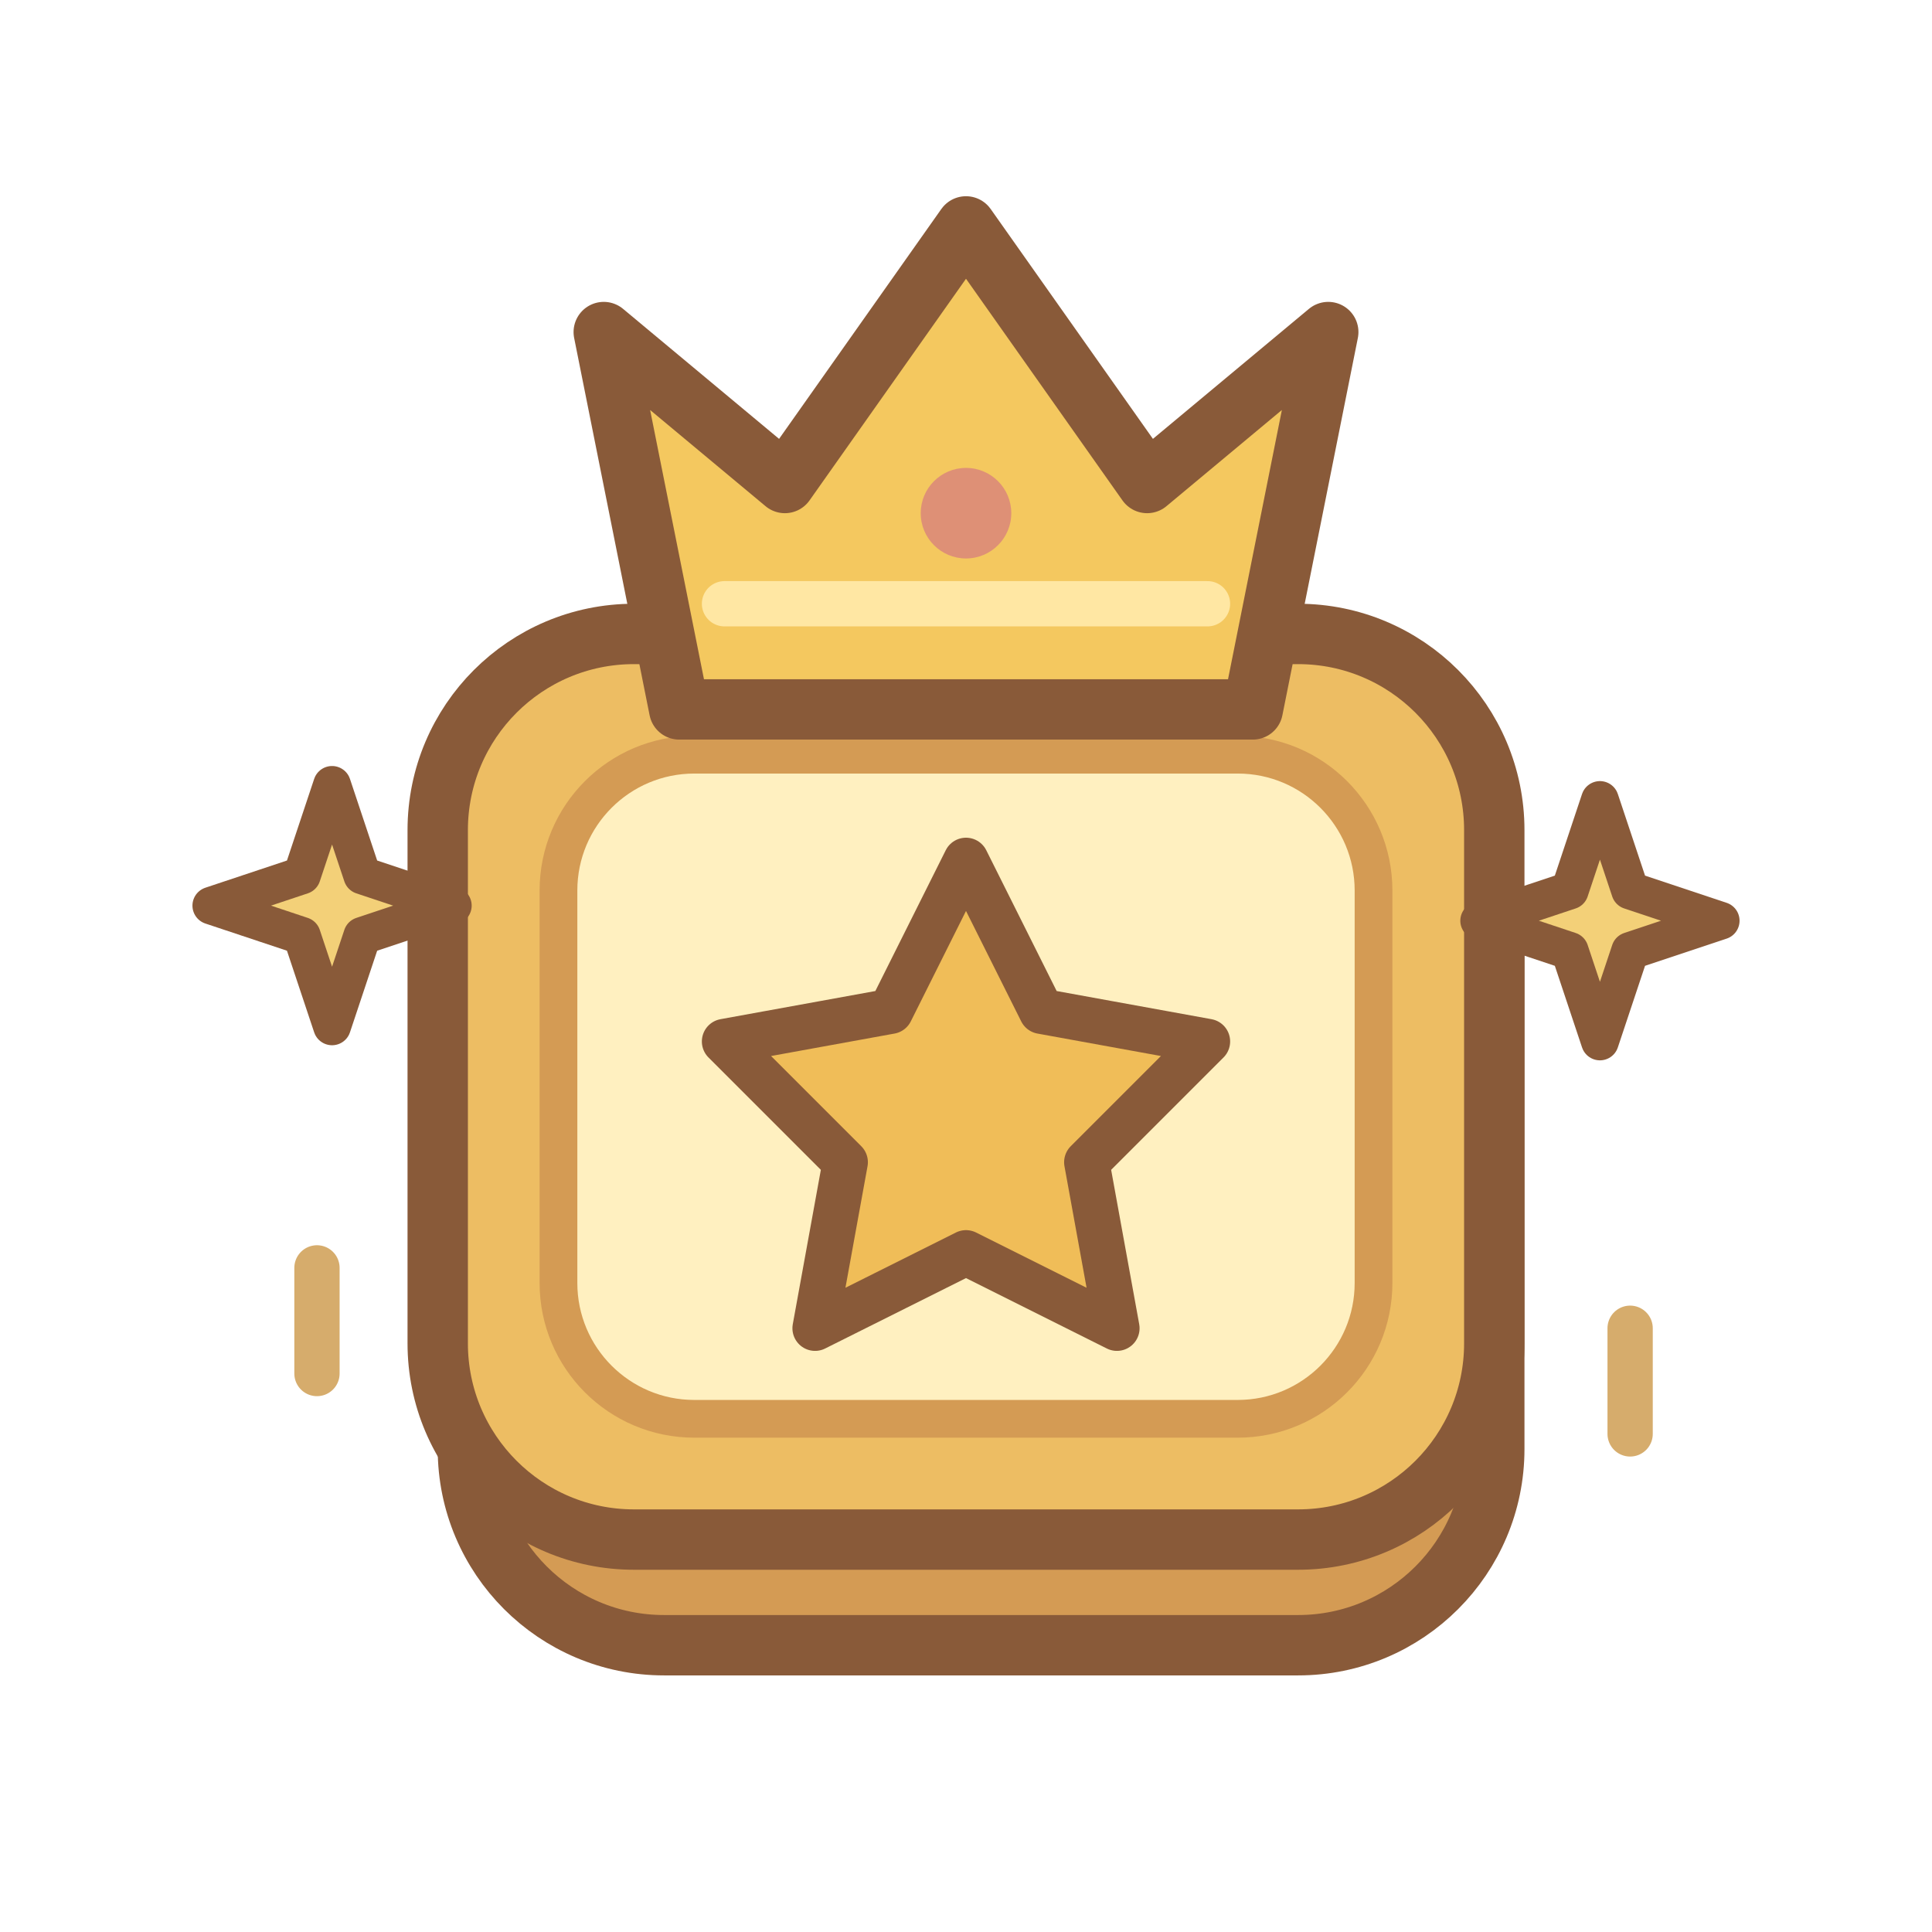
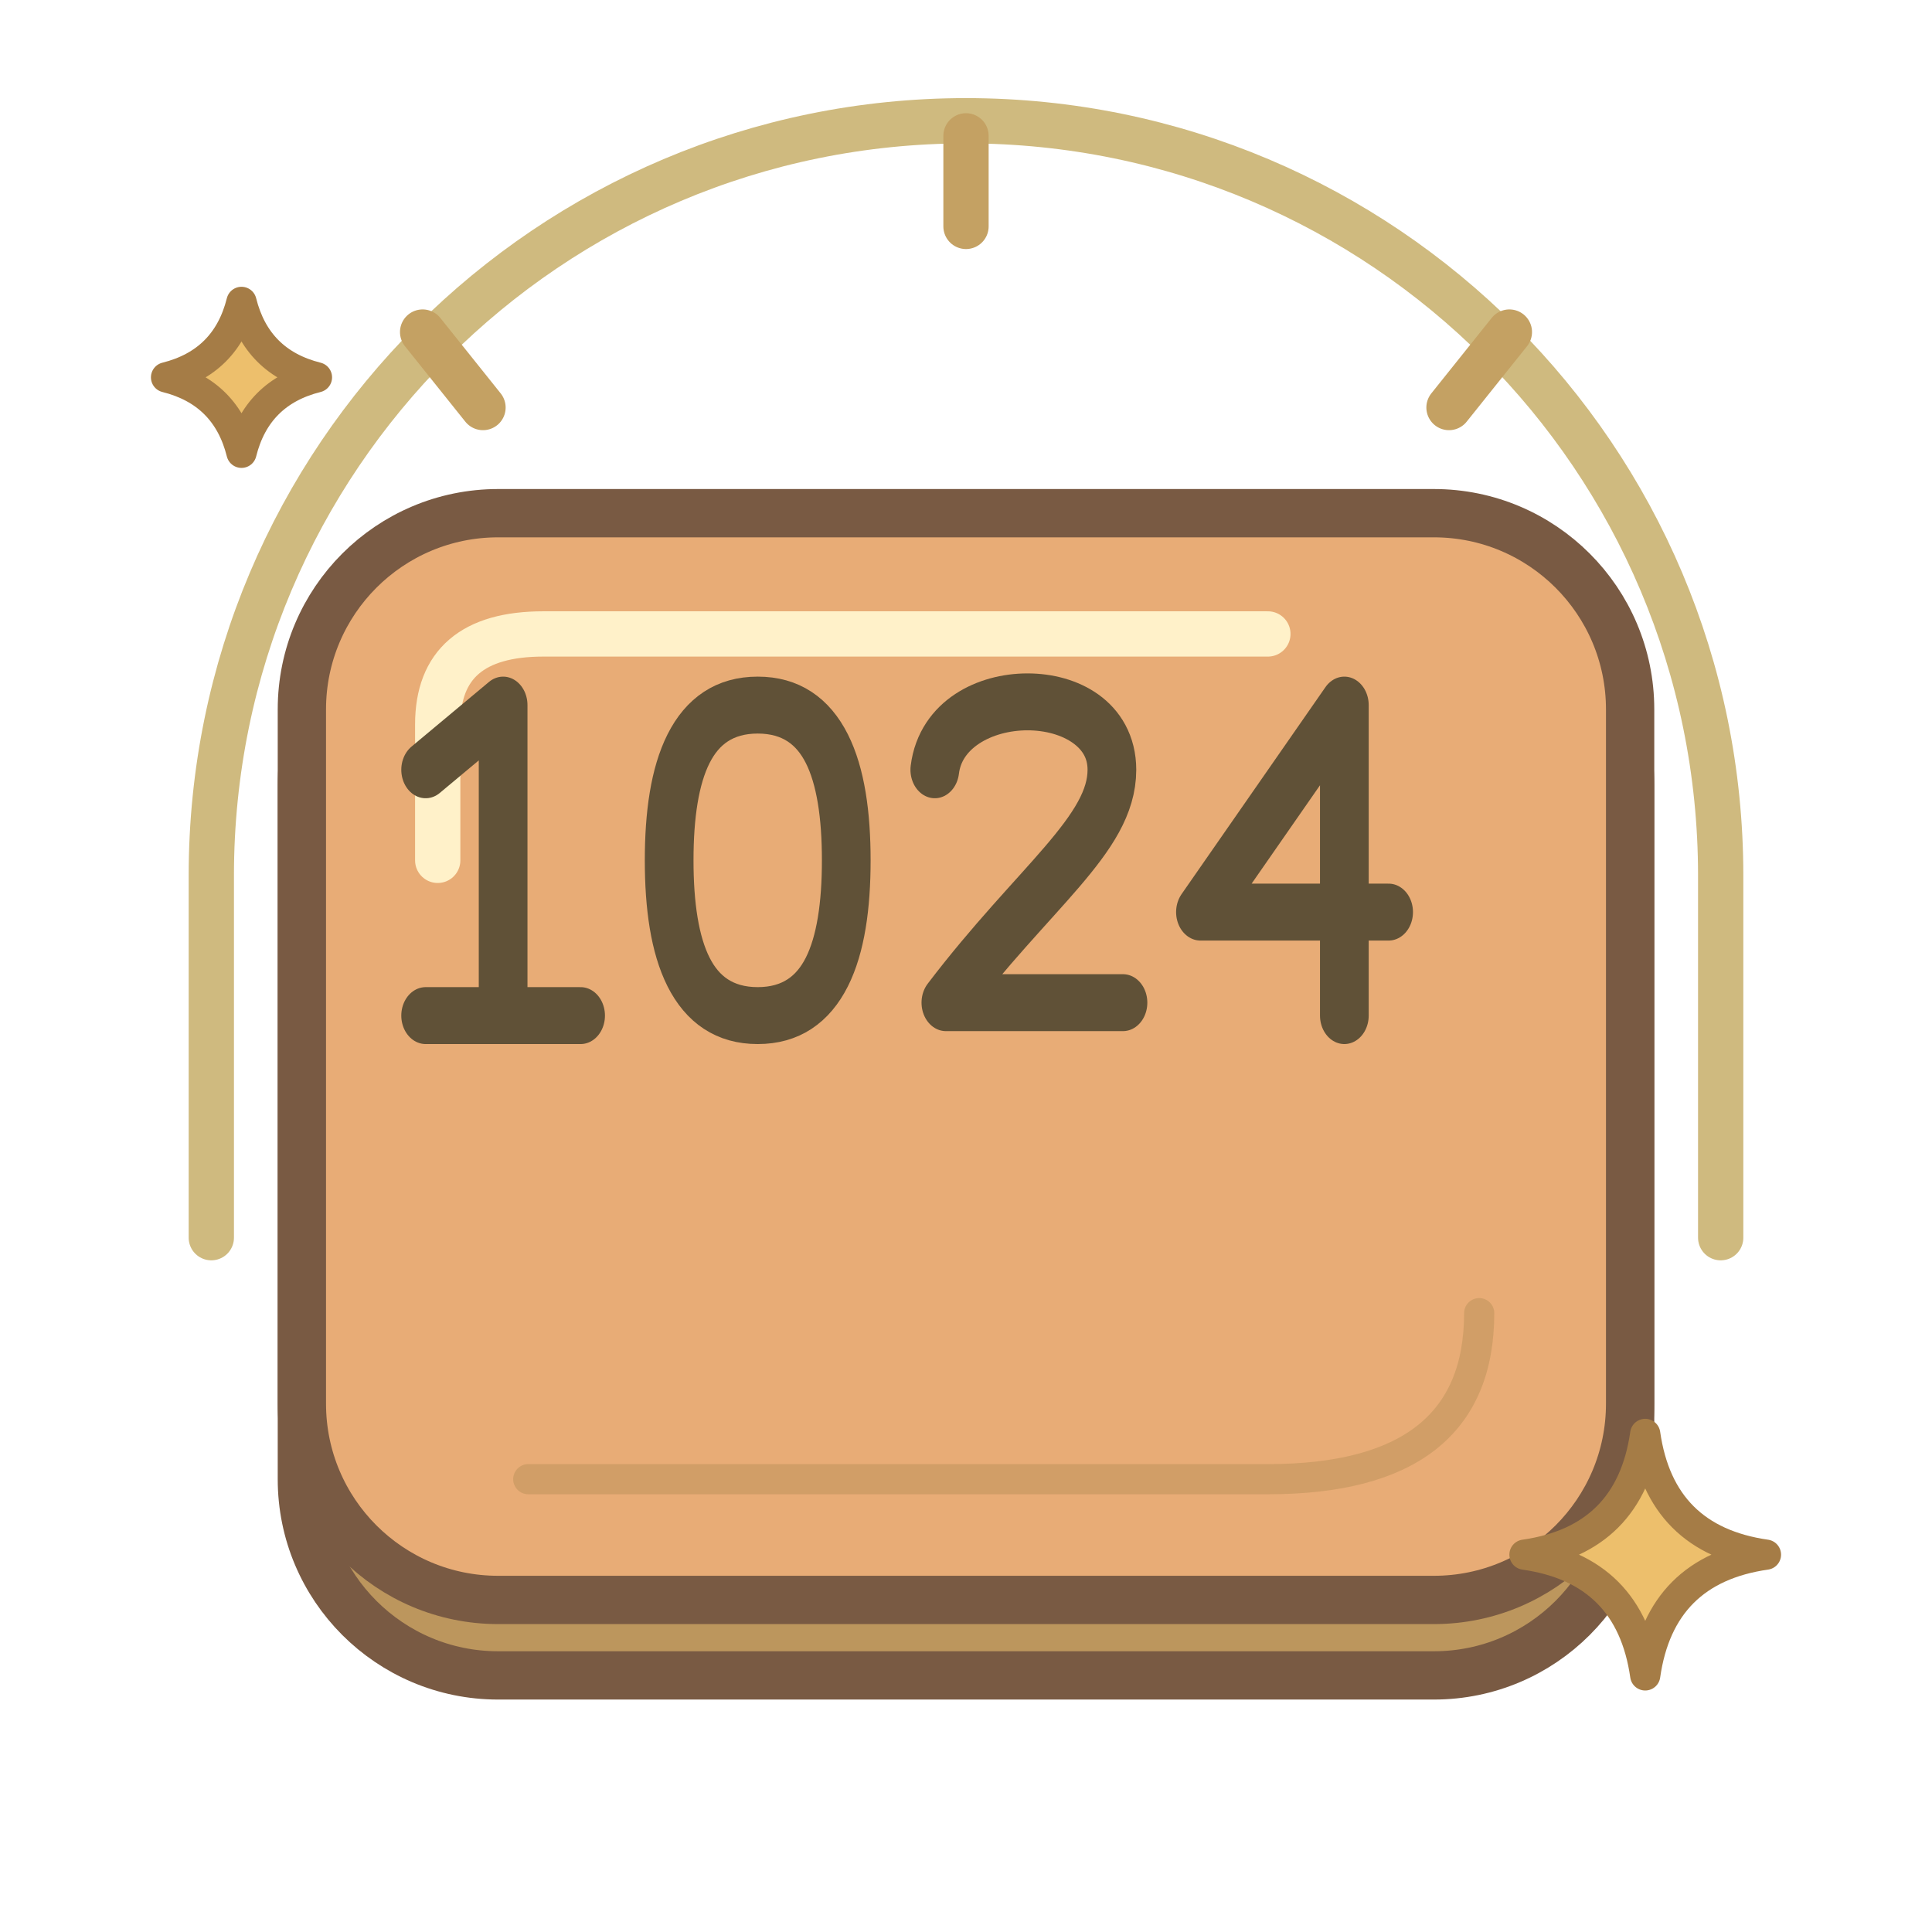
<svg xmlns="http://www.w3.org/2000/svg" width="128" height="128" viewBox="0 0 128 128">
-   <g stroke="#895A39" stroke-width="4" stroke-linecap="round" stroke-linejoin="round">
-     <rect x="31" y="49" width="68" height="60" rx="13" fill="#D49B54" />
-     <rect x="29" y="42" width="70" height="60" rx="13" fill="#EDBD63" />
-     <rect x="37" y="50" width="54" height="44" rx="9" fill="#FFF0C0" stroke="#D49B54" stroke-width="2.5" />
-     <path d="m40 22 12 10 12-17 12 17 12-10-5 25H45z" fill="#F4C85F" />
-     <path d="M48 40h32" fill="none" stroke="#FFE7A3" stroke-width="3" />
-     <circle cx="64" cy="34" r="3" fill="#DE9076" stroke="none" />
-     <path d="m64 57 5 10 11 2-8 8 2 11-10-5-10 5 2-11-8-8 11-2z" fill="#F0BD58" stroke-width="3" />
-     <path d="m22 52 2 6 6 2-6 2-2 6-2-6-6-2 6-2z" fill="#F3D078" stroke-width="2.5" />
-     <path d="m106 53 2 6 6 2-6 2-2 6-2-6-6-2 6-2z" fill="#F3D078" stroke-width="2.5" />
-     <path d="M21 84v7m87-3v7" fill="none" stroke="#D6AC6C" stroke-width="3" />
+   <g stroke="#795A43" stroke-width="3.2" stroke-linecap="round" stroke-linejoin="round">
+     <path d="M14 82V58A50 50 0 0 1 114 58V82" fill="none" stroke="#CFBA7F" stroke-width="3" />
+     <path d="M64 9V15M28 22L32 27M100 22L96 27" fill="none" stroke="#C4A163" stroke-width="3" />
+     <rect x="20" y="39" width="88" height="72" rx="13" fill="#BC965D" />
+     <rect x="20" y="34" width="88" height="72" rx="13" fill="#E8AC76" />
+     <path d="M29 57V48Q29 42 36 42H84" fill="none" stroke="#FFF1C9" stroke-width="3" />
+     <path d="M98 87Q98 98 84 98H35" fill="none" stroke="#B68F55" stroke-width="2" stroke-opacity=".45" />
+     <g transform="translate(26 45) scale(0.733333 0.857143)">
+       <g transform="translate(0 0)">
+         <path d="M3 7L10 2V26M3 26H17" fill="none" stroke="#605137" stroke-width="4.4" />
+       </g>
+       <g transform="translate(24 0)">
+         <path d="M9 2C3 2 1 7 1 14S3 26 9 26S17 21 17 14S15 2 9 2Z" fill="none" stroke="#605137" stroke-width="4.4" />
+       </g>
+       <g transform="translate(48 0)">
+         <path d="M1 7C2 0 17 0 17 7C17 12 10 16 2 25H18" fill="none" stroke="#605137" stroke-width="4.4" />
+       </g>
+       <g transform="translate(72 0)">
+         <path d="M14 26V2L1 18H18" fill="none" stroke="#605137" stroke-width="4.4" />
+       </g>
+     </g>
+     <path d="M109 95Q110 102 117 103Q110 104 109 111Q108 104 101 103Q108 102 109 95Z" fill="#EDBF6C" stroke="#A57C46" stroke-width="2" />
+     <path d="M16 20Q17 24 21 25Q17 26 16 30Q15 26 11 25Q15 24 16 20Z" fill="#EDBF6C" stroke="#A57C46" stroke-width="2" />
  </g>
</svg>
